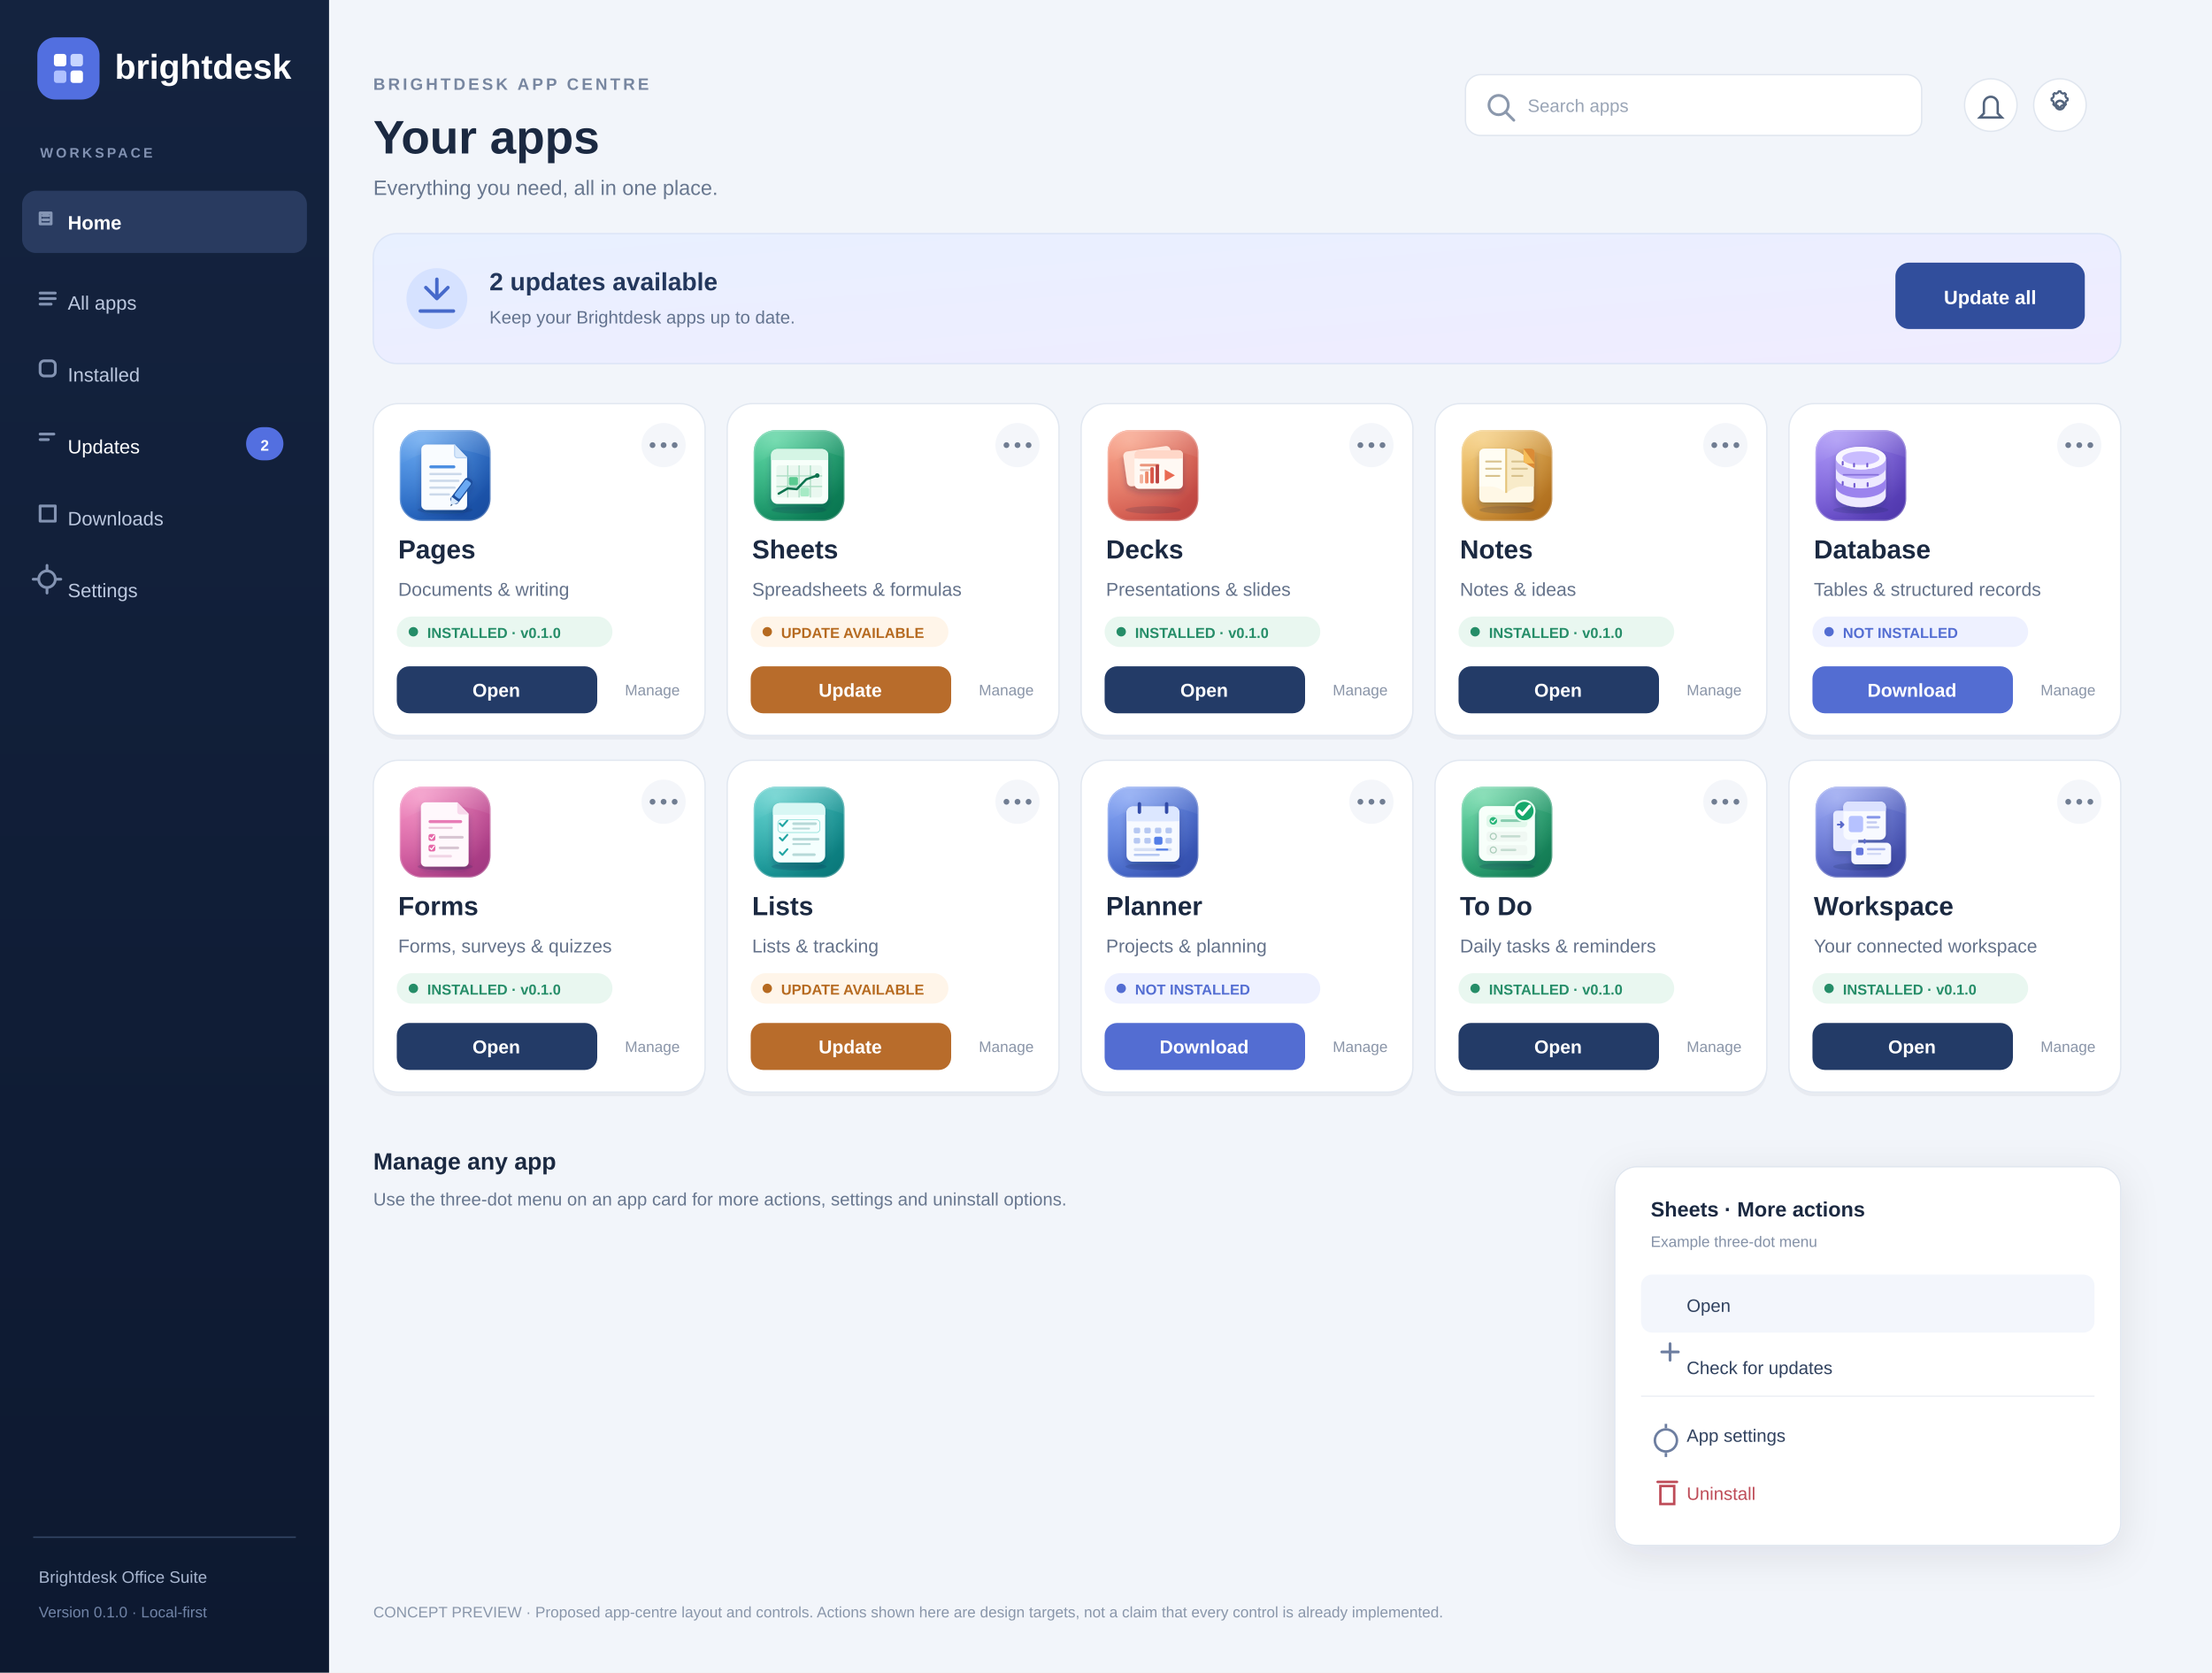
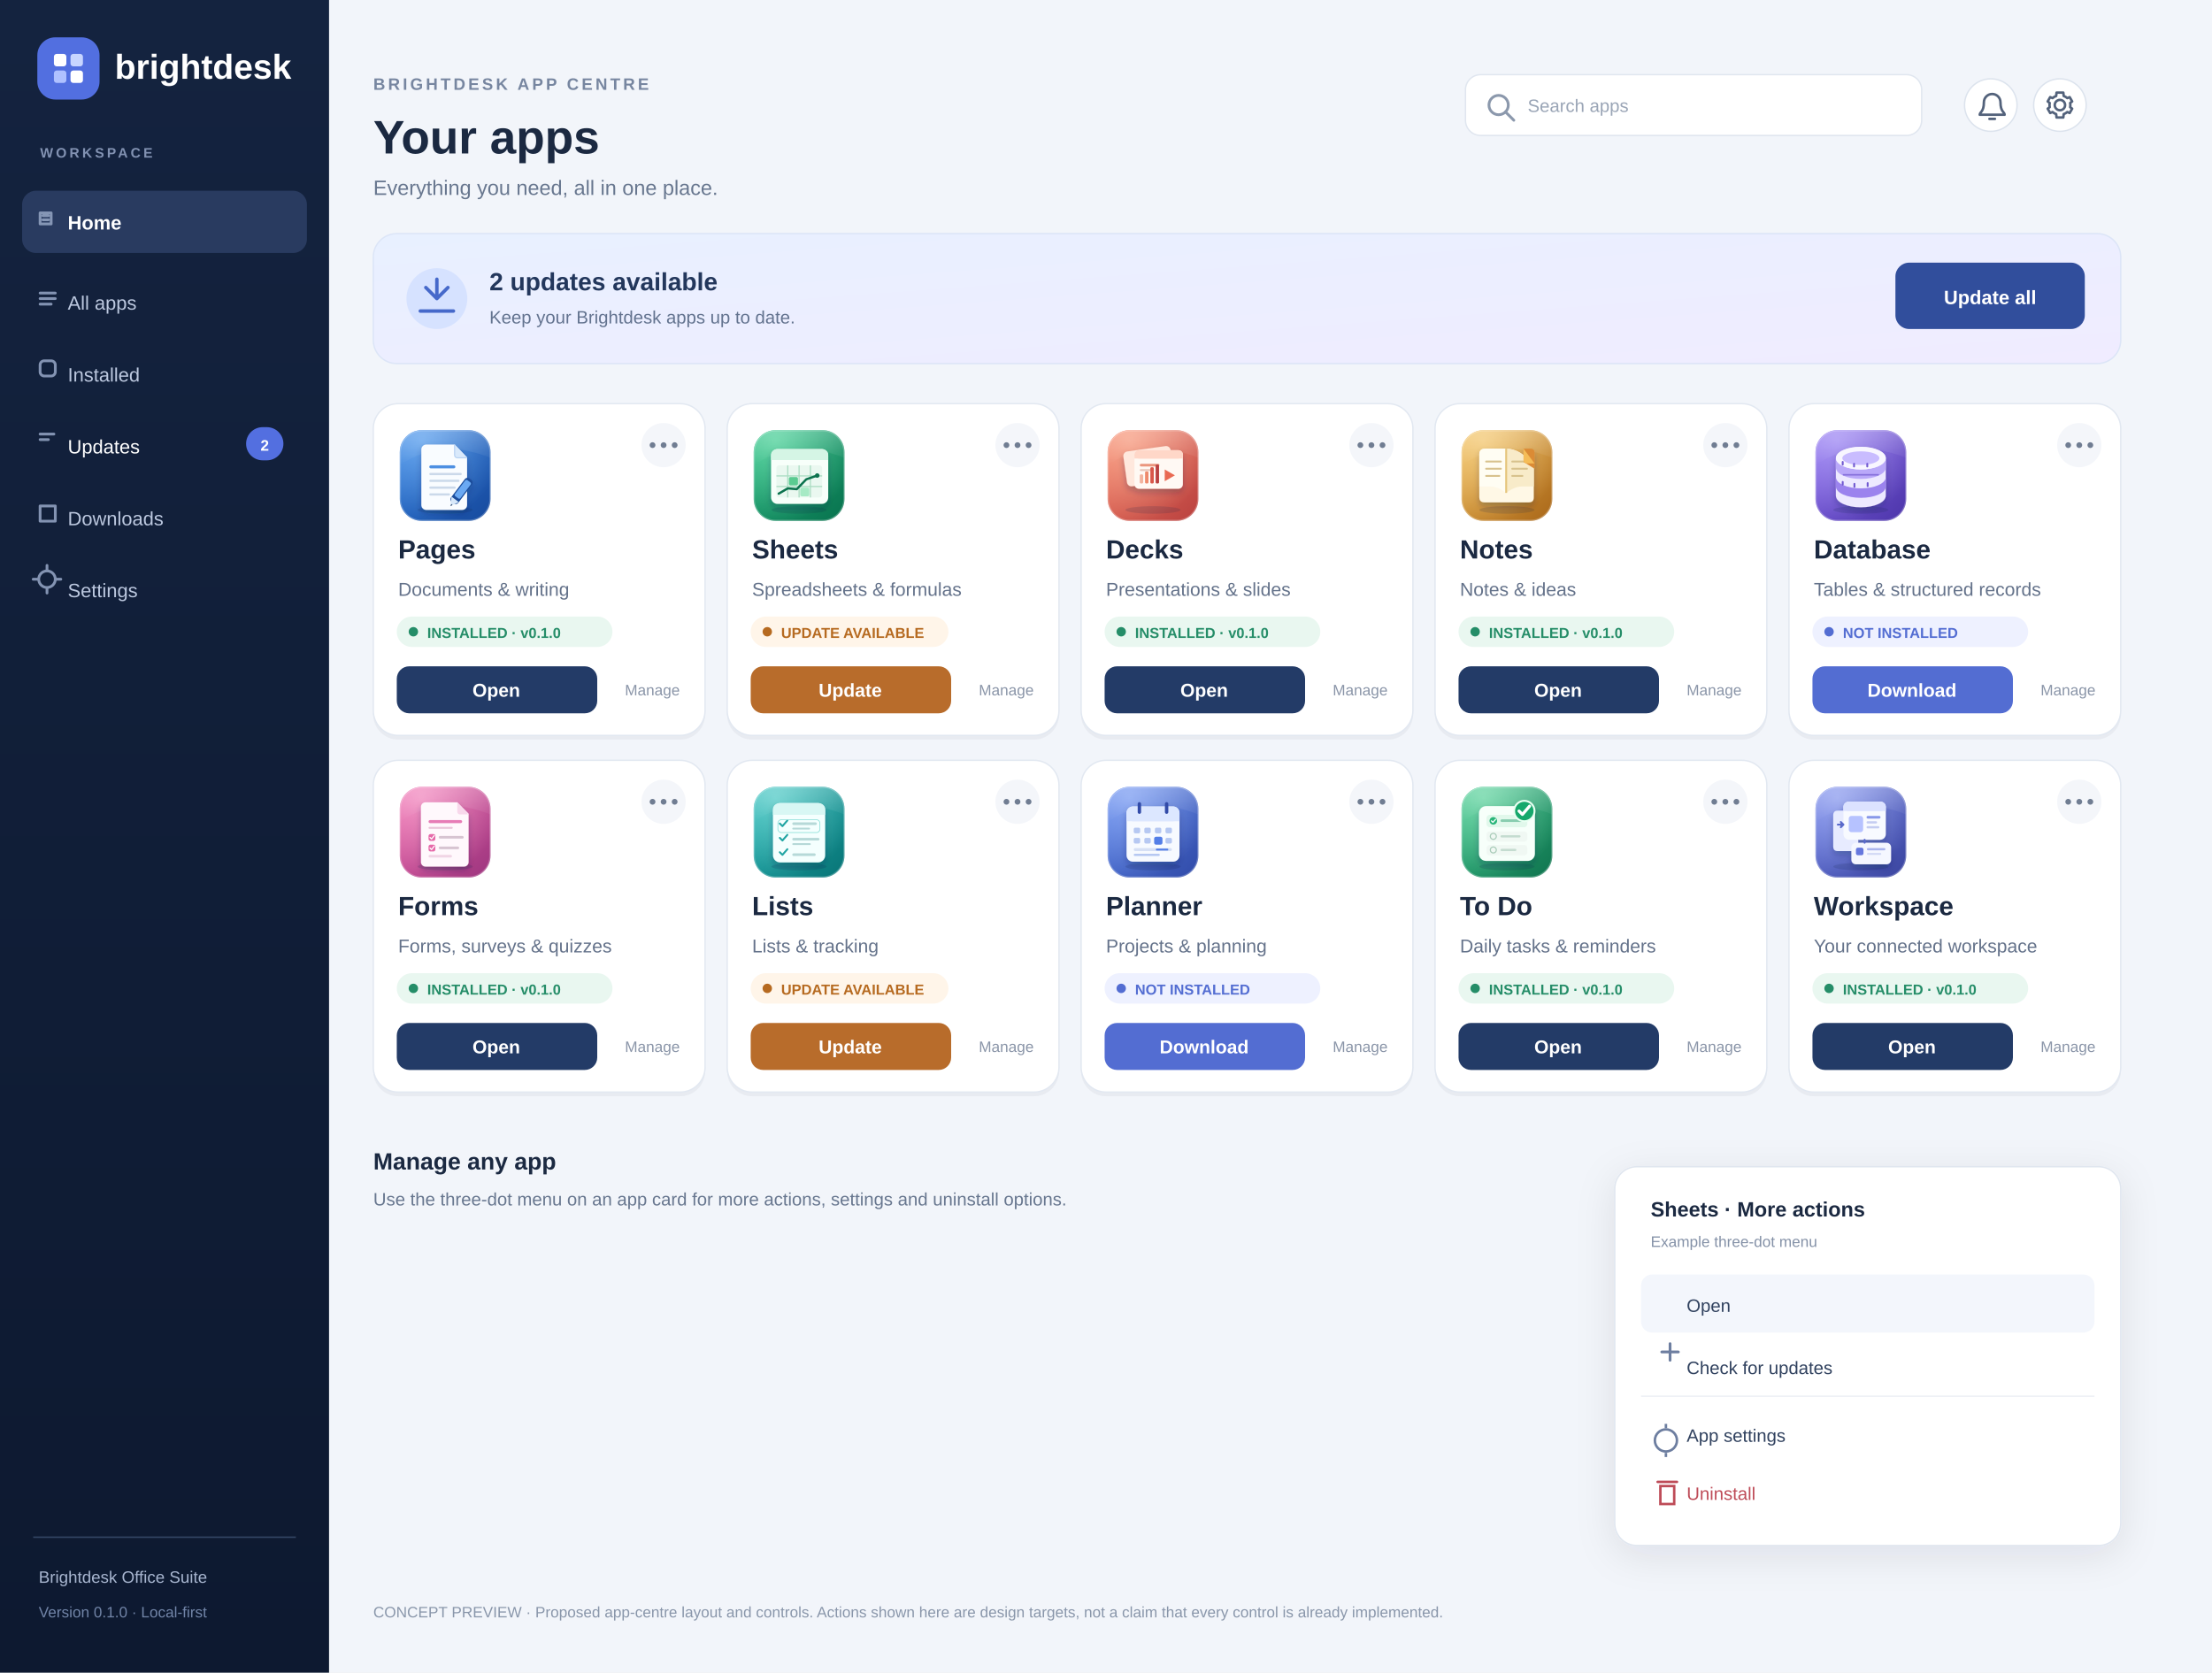
<svg xmlns="http://www.w3.org/2000/svg" width="1600" height="1210" viewBox="0 0 1600 1210" role="img" aria-labelledby="title desc">
  <defs>
    <linearGradient id="side" x1="0" y1="0" x2="0" y2="1">
      <stop stop-color="#14233F" />
      <stop offset="1" stop-color="#0D1930" />
    </linearGradient>
    <linearGradient id="banner" x1="0" y1="0" x2="1" y2="1">
      <stop stop-color="#E8F0FF" />
      <stop offset="1" stop-color="#F0ECFF" />
    </linearGradient>
    <filter id="shadow" x="-20%" y="-20%" width="140%" height="140%">
      <feDropShadow dx="0" dy="7" stdDeviation="14" flood-color="#1A2B4B" flood-opacity=".09" />
    </filter>
  </defs>
  <rect width="1600" height="1210" fill="#F2F5FA" />
  <rect width="238" height="1210" fill="url(#side)" />
  <rect x="27" y="27" width="45" height="45" rx="13" fill="#526FE0" />
  <rect x="39" y="39" width="9" height="9" rx="2" fill="#fff" />
  <rect x="51" y="39" width="9" height="9" rx="2" fill="#C7D5FF" />
  <rect x="39" y="51" width="9" height="9" rx="2" fill="#AFC1FF" />
  <rect x="51" y="51" width="9" height="9" rx="2" fill="#fff" />
  <text x="83" y="57" font-family="Arial, sans-serif" font-size="25" font-weight="700" fill="#FFFFFF">brightdesk</text>
  <text x="29" y="114" font-family="Arial, sans-serif" font-size="10" letter-spacing="2" font-weight="700" fill="#8292B2">WORKSPACE</text>
  <rect x="16" y="138" width="206" height="45" rx="10" fill="#293B60" />
  <text x="49" y="166" font-family="Arial, sans-serif" font-size="14" font-weight="700" fill="#FFFFFF">Home</text>
  <text x="49" y="224" font-family="Arial, sans-serif" font-size="14" fill="#BCC8DF">All apps</text>
  <text x="49" y="276" font-family="Arial, sans-serif" font-size="14" fill="#BCC8DF">Installed</text>
  <text x="49" y="328" font-family="Arial, sans-serif" font-size="14" fill="#FFFFFF">Updates</text>
  <rect x="178" y="309" width="27" height="24" rx="12" fill="#536FE0" />
  <text x="191.5" y="326" text-anchor="middle" font-family="Arial, sans-serif" font-size="11" font-weight="700" fill="#fff">2</text>
  <text x="49" y="380" font-family="Arial, sans-serif" font-size="14" fill="#BCC8DF">Downloads</text>
  <text x="49" y="432" font-family="Arial, sans-serif" font-size="14" fill="#BCC8DF">Settings</text>
  <g fill="none" stroke="#8FA0BF" stroke-width="2" stroke-linecap="round" stroke-linejoin="round" opacity=".9">
    <path d="M29 154h8v8h-8zM31 156h4m-4 3h4" />
    <path d="M29 212h11m-11 4h11m-11 4h8" />
    <rect x="29" y="261" width="11" height="11" rx="3" />
    <path d="M29 314h10m-10 4h6" />
    <path d="M29 366h11v11H29z" />
    <circle cx="34" cy="419" r="6" />
    <path d="M34 409v3m0 14v3m-10-10h3m14 0h3" />
  </g>
  <path d="M24 1112h190" stroke="#344766" />
  <text x="28" y="1145" font-family="Arial, sans-serif" font-size="12" fill="#A8B6D0">Brightdesk Office Suite</text>
  <text x="28" y="1170" font-family="Arial, sans-serif" font-size="11" fill="#7184A7">Version 0.1.0 · Local-first</text>
  <text x="270" y="65" font-family="Arial, sans-serif" font-size="12" font-weight="700" letter-spacing="2" fill="#7786A0">BRIGHTDESK APP CENTRE</text>
  <text x="270" y="111" font-family="Arial, sans-serif" font-size="34" font-weight="700" fill="#1B2941">Your apps</text>
  <text x="270" y="141" font-family="Arial, sans-serif" font-size="15" fill="#68778F">Everything you need, all in one place.</text>
  <rect x="1060" y="54" width="330" height="44" rx="11" fill="#FFFFFF" stroke="#E0E6EF" />
  <circle cx="1084" cy="76" r="7" fill="none" stroke="#8B98AC" stroke-width="2" />
  <path d="m1089 81 6 6" stroke="#8B98AC" stroke-width="2" stroke-linecap="round" />
  <text x="1105" y="81" font-family="Arial, sans-serif" font-size="13" fill="#9AA5B6">Search apps</text>
-   <circle cx="1440" cy="76" r="19" fill="#FFFFFF" stroke="#E0E6EF" />
-   <path d="M1435 82v-7a5 5 0 0 1 10 0v7l3 3h-16z" fill="none" stroke="#53647D" stroke-width="1.7" />
-   <circle cx="1490" cy="76" r="19" fill="#FFFFFF" stroke="#E0E6EF" />
-   <g id="settings-cogwheel" transform="translate(1478 64)" fill="none" stroke="#53647D" stroke-width="1.7" stroke-linecap="round" stroke-linejoin="round">
-     <path d="M10.7 2.2 11.2 1h1.6l.5 1.2 1.6.7 1.2-.5 1.1 1.1-.5 1.2.7 1.6 1.2.5v1.6l-1.2.5-.7 1.6.5 1.2-1.1 1.1-1.2-.5-1.6.7-.5 1.2h-1.6l-.5-1.2-1.6-.7-1.2.5-1.1-1.1.5-1.2-.7-1.6-1.2-.5V6.8l1.2-.5.7-1.6-.5-1.2 1.1-1.1 1.2.5z" transform="translate(1.2 1.2) scale(.88)" />
-     <circle cx="12" cy="12" r="3.1" />
+   <circle cx="1440" cy="76" r="19" fill="#FFFFFF" stroke="#DCE3ED" />
+   <g id="notifications-bell" transform="translate(1429 65)" fill="none" stroke="#53627B" stroke-width="1.8" stroke-linecap="round" stroke-linejoin="round">
+     <path d="M18 9a6 6 0 0 0-12 0c0 7-3 7-3 9h18c0-2-3-2-3-9Z" />
+     <path d="M10 21h4" />
+   </g>
+   <circle cx="1490" cy="76" r="19" fill="#FFFFFF" stroke="#DCE3ED" />
+   <g id="settings-cogwheel" transform="translate(1478 64)" fill="none" stroke="#53627B" stroke-width="1.8" stroke-linecap="round" stroke-linejoin="round">
+     <path d="M12 8.25a3.75 3.75 0 1 0 0 7.5 3.75 3.75 0 0 0 0-7.5Z" />
+     <path d="M19.4 13.5a7.7 7.7 0 0 0 0-3l1.45-1.12-1.8-3.12-1.72.7a7.7 7.7 0 0 0-2.6-1.5L14.45 3h-4.9l-.28 2.46a7.7 7.7 0 0 0-2.6 1.5l-1.72-.7-1.8 3.12L4.6 10.5a7.7 7.7 0 0 0 0 3l-1.45 1.12 1.8 3.12 1.72-.7a7.7 7.7 0 0 0 2.6 1.5L9.55 21h4.9l.28-2.46a7.7 7.7 0 0 0 2.6-1.5l1.72.7 1.8-3.12L19.4 13.5Z" />
  </g>
  <rect x="270" y="169" width="1264" height="94" rx="17" fill="url(#banner)" stroke="#DCE5F7" />
  <circle cx="316" cy="216" r="22" fill="#D6E2FF" />
  <path d="M316 202v14m0 0 8-8m-8 8-8-8m-4 17h24" fill="none" stroke="#4669CA" stroke-width="2.5" stroke-linecap="round" stroke-linejoin="round" />
  <text x="354" y="210" font-family="Arial, sans-serif" font-size="18" font-weight="700" fill="#23375C">2 updates available</text>
  <text x="354" y="234" font-family="Arial, sans-serif" font-size="13" fill="#63738F">Keep your Brightdesk apps up to date.</text>
  <rect x="1371" y="190" width="137" height="48" rx="10" fill="#314E9C" />
  <text x="1439.5" y="220" text-anchor="middle" font-family="Arial, sans-serif" font-size="14" font-weight="700" fill="#FFFFFF">Update all</text>
  <g>
    <rect x="270" y="295" width="240" height="240" rx="18" fill="#14233F" opacity=".05" />
    <rect x="270" y="292" width="240" height="240" rx="18" fill="#FFFFFF" stroke="#E2E8F1" />
    <svg x="287" y="309" width="70" height="70" viewBox="0 0 256 256">
      <defs>
        <linearGradient id="pages-bg" x1="0" y1="0" x2="1" y2="1">
          <stop offset="0" stop-color="#2B76D8" />
          <stop offset="1" stop-color="#174A9D" />
        </linearGradient>
        <radialGradient id="pages-light" cx="24%" cy="12%" r="90%">
          <stop offset="0" stop-color="#8BC5FF" stop-opacity=".65" />
          <stop offset="1" stop-color="#8BC5FF" stop-opacity="0" />
        </radialGradient>
        <linearGradient id="pages-glass" x1="0" y1="0" x2="0" y2="1">
          <stop offset="0" stop-color="#fff" stop-opacity=".21" />
          <stop offset="1" stop-color="#fff" stop-opacity="0" />
        </linearGradient>
        <filter id="pages-shadow" x="-30%" y="-30%" width="160%" height="180%">
          <feDropShadow dx="0" dy="10" stdDeviation="9" flood-color="#10234A" flood-opacity=".24" />
        </filter>
      </defs>
      <rect x="8" y="8" width="240" height="240" rx="58" fill="url(#pages-bg)" />
      <rect x="8" y="8" width="240" height="240" rx="58" fill="url(#pages-light)" />
      <path d="M66 9h124a58 58 0 0 1 58 58v14C173 52 93 43 9 100V67A58 58 0 0 1 66 9z" fill="url(#pages-glass)" />
      <rect x="9.5" y="9.5" width="237" height="237" rx="56.5" fill="none" stroke="#fff" stroke-opacity=".26" stroke-width="3" />
      <ellipse cx="128" cy="219" rx="73" ry="10" fill="#10234A" opacity=".15" />
      <g filter="url(#pages-shadow)">
        <path d="M78 46h75l33 34v126a13 13 0 0 1-13 13H78a13 13 0 0 1-13-13V59a13 13 0 0 1 13-13z" fill="#F9FCFF" />
        <path d="M153 46v28a7 7 0 0 0 7 7h26z" fill="#D9E9FB" />
        <path d="M153 46v28a7 7 0 0 0 7 7h26" fill="none" stroke="#B7D2F2" stroke-width="3" />
        <rect x="86" y="101" width="69" height="8" rx="4" fill="#4D8FE2" />
        <rect x="86" y="121" width="86" height="6" rx="3" fill="#CBD9EA" />
        <rect x="86" y="139" width="80" height="6" rx="3" fill="#CBD9EA" />
        <rect x="86" y="157" width="70" height="6" rx="3" fill="#CBD9EA" />
        <rect x="86" y="175" width="55" height="6" rx="3" fill="#CBD9EA" />
        <g transform="rotate(37 171 171)">
          <rect x="158" y="130" width="24" height="78" rx="9" fill="#1C4E9C" />
          <rect x="161" y="137" width="18" height="53" rx="4" fill="#6BA9F3" />
          <path d="M158 197h24l-12 22z" fill="#D7E8FA" />
          <path d="M169 213h4l-2 6z" fill="#243D65" />
        </g>
      </g>
    </svg>
    <circle cx="480" cy="322" r="16" fill="#F4F6FA" />
    <circle cx="472" cy="322" r="2.1" fill="#707D92" />
    <circle cx="480" cy="322" r="2.1" fill="#707D92" />
    <circle cx="488" cy="322" r="2.1" fill="#707D92" />
    <text x="288" y="404" font-family="Arial, sans-serif" font-size="19" font-weight="700" fill="#1B2941">Pages</text>
    <text x="288" y="431" font-family="Arial, sans-serif" font-size="13.5" fill="#64728A">Documents &amp; writing</text>
    <rect x="287" y="446" width="156" height="22" rx="11" fill="#E9F7F0" />
    <circle cx="299" cy="457" r="3.4" fill="#258D68" />
    <text x="309" y="461.5" font-family="Arial, sans-serif" font-size="10.5" font-weight="700" fill="#258D68">INSTALLED · v0.1.0</text>
    <rect x="287" y="482" width="145" height="34" rx="9" fill="#233B67" />
    <text x="359" y="504" text-anchor="middle" font-family="Arial, sans-serif" font-size="13.5" font-weight="700" fill="#FFFFFF">Open</text>
    <text x="452" y="503" font-family="Arial, sans-serif" font-size="11" fill="#8A95A8">Manage</text>
  </g>
  <g>
    <rect x="526" y="295" width="240" height="240" rx="18" fill="#14233F" opacity=".05" />
    <rect x="526" y="292" width="240" height="240" rx="18" fill="#FFFFFF" stroke="#E2E8F1" />
    <svg x="543" y="309" width="70" height="70" viewBox="0 0 256 256">
      <defs>
        <linearGradient id="sheets-bg" x1="0" y1="0" x2="1" y2="1">
          <stop offset="0" stop-color="#21AD78" />
          <stop offset="1" stop-color="#08724E" />
        </linearGradient>
        <radialGradient id="sheets-light" cx="24%" cy="12%" r="90%">
          <stop offset="0" stop-color="#83F0BF" stop-opacity=".65" />
          <stop offset="1" stop-color="#83F0BF" stop-opacity="0" />
        </radialGradient>
        <linearGradient id="sheets-glass" x1="0" y1="0" x2="0" y2="1">
          <stop offset="0" stop-color="#fff" stop-opacity=".21" />
          <stop offset="1" stop-color="#fff" stop-opacity="0" />
        </linearGradient>
        <filter id="sheets-shadow" x="-30%" y="-30%" width="160%" height="180%">
          <feDropShadow dx="0" dy="10" stdDeviation="9" flood-color="#10234A" flood-opacity=".24" />
        </filter>
      </defs>
      <rect x="8" y="8" width="240" height="240" rx="58" fill="url(#sheets-bg)" />
      <rect x="8" y="8" width="240" height="240" rx="58" fill="url(#sheets-light)" />
      <path d="M66 9h124a58 58 0 0 1 58 58v14C173 52 93 43 9 100V67A58 58 0 0 1 66 9z" fill="url(#sheets-glass)" />
      <rect x="9.5" y="9.5" width="237" height="237" rx="56.5" fill="none" stroke="#fff" stroke-opacity=".26" stroke-width="3" />
      <ellipse cx="128" cy="219" rx="73" ry="10" fill="#10234A" opacity=".15" />
      <g filter="url(#sheets-shadow)">
        <rect x="54" y="58" width="151" height="145" rx="17" fill="#F7FFFA" />
        <rect x="54" y="58" width="151" height="29" rx="17" fill="#D5F5E5" />
        <path d="M54 75v12h151V75" fill="#D5F5E5" />
        <rect x="68" y="101" width="121" height="85" rx="7" fill="#EAF8F0" />
        <path d="M98 101v85M128 101v85M158 101v85M68 129h121M68 157h121" stroke="#A9DCC1" stroke-width="3" />
        <rect x="101" y="132" width="24" height="22" rx="4" fill="#5ACB91" />
        <rect x="131" y="160" width="24" height="23" rx="4" fill="#A6EAC5" />
        <path d="M74 176l24-14 24 2 25-26 29-10" fill="none" stroke="#08724E" stroke-width="6" stroke-linecap="round" stroke-linejoin="round" />
        <circle cx="176" cy="128" r="6" fill="#08724E" />
      </g>
    </svg>
    <circle cx="736" cy="322" r="16" fill="#F4F6FA" />
    <circle cx="728" cy="322" r="2.1" fill="#707D92" />
    <circle cx="736" cy="322" r="2.1" fill="#707D92" />
    <circle cx="744" cy="322" r="2.1" fill="#707D92" />
    <text x="544" y="404" font-family="Arial, sans-serif" font-size="19" font-weight="700" fill="#1B2941">Sheets</text>
    <text x="544" y="431" font-family="Arial, sans-serif" font-size="13.5" fill="#64728A">Spreadsheets &amp; formulas</text>
    <rect x="543" y="446" width="143" height="22" rx="11" fill="#FFF5E9" />
    <circle cx="555" cy="457" r="3.4" fill="#B66A20" />
    <text x="565" y="461.5" font-family="Arial, sans-serif" font-size="10.5" font-weight="700" fill="#B66A20">UPDATE AVAILABLE</text>
    <rect x="543" y="482" width="145" height="34" rx="9" fill="#B86C2B" />
    <text x="615" y="504" text-anchor="middle" font-family="Arial, sans-serif" font-size="13.5" font-weight="700" fill="#FFFFFF">Update</text>
    <text x="708" y="503" font-family="Arial, sans-serif" font-size="11" fill="#8A95A8">Manage</text>
  </g>
  <g>
    <rect x="782" y="295" width="240" height="240" rx="18" fill="#14233F" opacity=".05" />
    <rect x="782" y="292" width="240" height="240" rx="18" fill="#FFFFFF" stroke="#E2E8F1" />
    <svg x="799" y="309" width="70" height="70" viewBox="0 0 256 256">
      <defs>
        <linearGradient id="decks-bg" x1="0" y1="0" x2="1" y2="1">
          <stop offset="0" stop-color="#F17A62" />
          <stop offset="1" stop-color="#B9413F" />
        </linearGradient>
        <radialGradient id="decks-light" cx="24%" cy="12%" r="90%">
          <stop offset="0" stop-color="#FFC1A6" stop-opacity=".65" />
          <stop offset="1" stop-color="#FFC1A6" stop-opacity="0" />
        </radialGradient>
        <linearGradient id="decks-glass" x1="0" y1="0" x2="0" y2="1">
          <stop offset="0" stop-color="#fff" stop-opacity=".21" />
          <stop offset="1" stop-color="#fff" stop-opacity="0" />
        </linearGradient>
        <filter id="decks-shadow" x="-30%" y="-30%" width="160%" height="180%">
          <feDropShadow dx="0" dy="10" stdDeviation="9" flood-color="#10234A" flood-opacity=".24" />
        </filter>
      </defs>
      <rect x="8" y="8" width="240" height="240" rx="58" fill="url(#decks-bg)" />
      <rect x="8" y="8" width="240" height="240" rx="58" fill="url(#decks-light)" />
      <path d="M66 9h124a58 58 0 0 1 58 58v14C173 52 93 43 9 100V67A58 58 0 0 1 66 9z" fill="url(#decks-glass)" />
      <rect x="9.5" y="9.5" width="237" height="237" rx="56.5" fill="none" stroke="#fff" stroke-opacity=".26" stroke-width="3" />
      <ellipse cx="128" cy="219" rx="73" ry="10" fill="#10234A" opacity=".15" />
      <g filter="url(#decks-shadow)">
        <rect x="48" y="66" width="126" height="93" rx="12" fill="#FFE8DD" transform="rotate(-8 48 66)" />
        <rect x="79" y="61" width="128" height="102" rx="12" fill="#FFF9F4" />
        <rect x="79" y="61" width="128" height="22" rx="12" fill="#FFD7C8" />
        <path d="M79 72h128v11H79z" fill="#FFD7C8" />
        <rect x="93" y="97" width="52" height="7" rx="3.5" fill="#EB967D" />
        <rect x="93" y="111" width="38" height="5" rx="2.5" fill="#E8C6BA" />
        <path d="M159 143v-31l27 15.5z" fill="#E96B52" />
        <rect x="93" y="125" width="9" height="24" rx="3" fill="#F3B49F" />
        <rect x="107" y="117" width="9" height="32" rx="3" fill="#EE8A6C" />
        <rect x="121" y="106" width="9" height="43" rx="3" fill="#D95748" />
        <rect x="135" y="99" width="9" height="50" rx="3" fill="#B9413F" />
      </g>
    </svg>
    <circle cx="992" cy="322" r="16" fill="#F4F6FA" />
    <circle cx="984" cy="322" r="2.1" fill="#707D92" />
    <circle cx="992" cy="322" r="2.1" fill="#707D92" />
    <circle cx="1000" cy="322" r="2.1" fill="#707D92" />
    <text x="800" y="404" font-family="Arial, sans-serif" font-size="19" font-weight="700" fill="#1B2941">Decks</text>
    <text x="800" y="431" font-family="Arial, sans-serif" font-size="13.5" fill="#64728A">Presentations &amp; slides</text>
    <rect x="799" y="446" width="156" height="22" rx="11" fill="#E9F7F0" />
    <circle cx="811" cy="457" r="3.4" fill="#258D68" />
    <text x="821" y="461.5" font-family="Arial, sans-serif" font-size="10.5" font-weight="700" fill="#258D68">INSTALLED · v0.1.0</text>
    <rect x="799" y="482" width="145" height="34" rx="9" fill="#233B67" />
    <text x="871" y="504" text-anchor="middle" font-family="Arial, sans-serif" font-size="13.5" font-weight="700" fill="#FFFFFF">Open</text>
    <text x="964" y="503" font-family="Arial, sans-serif" font-size="11" fill="#8A95A8">Manage</text>
  </g>
  <g>
    <rect x="1038" y="295" width="240" height="240" rx="18" fill="#14233F" opacity=".05" />
    <rect x="1038" y="292" width="240" height="240" rx="18" fill="#FFFFFF" stroke="#E2E8F1" />
    <svg x="1055" y="309" width="70" height="70" viewBox="0 0 256 256">
      <defs>
        <linearGradient id="notes-bg" x1="0" y1="0" x2="1" y2="1">
          <stop offset="0" stop-color="#EAB34F" />
          <stop offset="1" stop-color="#A96719" />
        </linearGradient>
        <radialGradient id="notes-light" cx="24%" cy="12%" r="90%">
          <stop offset="0" stop-color="#FFE2A0" stop-opacity=".65" />
          <stop offset="1" stop-color="#FFE2A0" stop-opacity="0" />
        </radialGradient>
        <linearGradient id="notes-glass" x1="0" y1="0" x2="0" y2="1">
          <stop offset="0" stop-color="#fff" stop-opacity=".21" />
          <stop offset="1" stop-color="#fff" stop-opacity="0" />
        </linearGradient>
        <filter id="notes-shadow" x="-30%" y="-30%" width="160%" height="180%">
          <feDropShadow dx="0" dy="10" stdDeviation="9" flood-color="#10234A" flood-opacity=".24" />
        </filter>
      </defs>
      <rect x="8" y="8" width="240" height="240" rx="58" fill="url(#notes-bg)" />
      <rect x="8" y="8" width="240" height="240" rx="58" fill="url(#notes-light)" />
      <path d="M66 9h124a58 58 0 0 1 58 58v14C173 52 93 43 9 100V67A58 58 0 0 1 66 9z" fill="url(#notes-glass)" />
      <rect x="9.5" y="9.5" width="237" height="237" rx="56.5" fill="none" stroke="#fff" stroke-opacity=".26" stroke-width="3" />
      <ellipse cx="128" cy="219" rx="73" ry="10" fill="#10234A" opacity=".15" />
      <g filter="url(#notes-shadow)">
        <path d="M55 72q0-15 15-15h55q26 0 48 18l26 20v91q0 13-13 13H69q-14 0-14-14z" fill="#FFF8E6" />
        <path d="M126 57v117q-22-17-42-17H55V72q0-15 15-15z" fill="#FFFDF3" />
        <path d="M126 57v117q22-17 42-17h31V95l-26-20q-22-18-47-18z" fill="#F8EBC9" />
        <path d="M126 57v117" stroke="#E5C47A" stroke-width="5" />
        <path d="M73 91h39M73 110h39M73 129h35M142 91h39M142 110h39M142 129h27" stroke="#D8C28D" stroke-width="5" stroke-linecap="round" />
        <path d="M172 57h20a9 9 0 0 1 9 9v44l-29-18z" fill="#DB8B36" />
        <path d="M172 57v31a8 8 0 0 0 8 8h21" fill="#F5BD58" />
      </g>
    </svg>
    <circle cx="1248" cy="322" r="16" fill="#F4F6FA" />
    <circle cx="1240" cy="322" r="2.1" fill="#707D92" />
    <circle cx="1248" cy="322" r="2.1" fill="#707D92" />
    <circle cx="1256" cy="322" r="2.1" fill="#707D92" />
    <text x="1056" y="404" font-family="Arial, sans-serif" font-size="19" font-weight="700" fill="#1B2941">Notes</text>
    <text x="1056" y="431" font-family="Arial, sans-serif" font-size="13.5" fill="#64728A">Notes &amp; ideas</text>
    <rect x="1055" y="446" width="156" height="22" rx="11" fill="#E9F7F0" />
    <circle cx="1067" cy="457" r="3.4" fill="#258D68" />
    <text x="1077" y="461.5" font-family="Arial, sans-serif" font-size="10.5" font-weight="700" fill="#258D68">INSTALLED · v0.1.0</text>
    <rect x="1055" y="482" width="145" height="34" rx="9" fill="#233B67" />
    <text x="1127" y="504" text-anchor="middle" font-family="Arial, sans-serif" font-size="13.5" font-weight="700" fill="#FFFFFF">Open</text>
    <text x="1220" y="503" font-family="Arial, sans-serif" font-size="11" fill="#8A95A8">Manage</text>
  </g>
  <g>
    <rect x="1294" y="295" width="240" height="240" rx="18" fill="#14233F" opacity=".05" />
    <rect x="1294" y="292" width="240" height="240" rx="18" fill="#FFFFFF" stroke="#E2E8F1" />
    <svg x="1311" y="309" width="70" height="70" viewBox="0 0 256 256">
      <defs>
        <linearGradient id="database-bg" x1="0" y1="0" x2="1" y2="1">
          <stop offset="0" stop-color="#8666E9" />
          <stop offset="1" stop-color="#4C35A9" />
        </linearGradient>
        <radialGradient id="database-light" cx="24%" cy="12%" r="90%">
          <stop offset="0" stop-color="#C0B2FF" stop-opacity=".65" />
          <stop offset="1" stop-color="#C0B2FF" stop-opacity="0" />
        </radialGradient>
        <linearGradient id="database-glass" x1="0" y1="0" x2="0" y2="1">
          <stop offset="0" stop-color="#fff" stop-opacity=".21" />
          <stop offset="1" stop-color="#fff" stop-opacity="0" />
        </linearGradient>
        <filter id="database-shadow" x="-30%" y="-30%" width="160%" height="180%">
          <feDropShadow dx="0" dy="10" stdDeviation="9" flood-color="#10234A" flood-opacity=".24" />
        </filter>
      </defs>
      <rect x="8" y="8" width="240" height="240" rx="58" fill="url(#database-bg)" />
      <rect x="8" y="8" width="240" height="240" rx="58" fill="url(#database-light)" />
      <path d="M66 9h124a58 58 0 0 1 58 58v14C173 52 93 43 9 100V67A58 58 0 0 1 66 9z" fill="url(#database-glass)" />
      <rect x="9.5" y="9.5" width="237" height="237" rx="56.5" fill="none" stroke="#fff" stroke-opacity=".26" stroke-width="3" />
      <ellipse cx="128" cy="219" rx="73" ry="10" fill="#10234A" opacity=".15" />
      <g filter="url(#database-shadow)">
        <path d="M62 82c0-17 30-30 66-30s66 13 66 30v99c0 18-30 31-66 31s-66-13-66-31z" fill="#EDE9FF" />
        <path d="M62 82c0 17 30 30 66 30s66-13 66-30v25c0 17-30 30-66 30s-66-13-66-30z" fill="#B9A8F9" />
        <path d="M62 132c0 17 30 30 66 30s66-13 66-30v25c0 17-30 30-66 30s-66-13-66-30z" fill="#9B83EE" />
        <ellipse cx="128" cy="82" rx="66" ry="30" fill="#F8F6FF" />
        <ellipse cx="128" cy="82" rx="49" ry="18" fill="#C9BCFF" />
        <path d="M80 92v7m30-2v7m35-7v7m-65 41v7m31-2v8m35-10v8" stroke="#7058D0" stroke-width="5" stroke-linecap="round" />
        <path d="M82 126h92" stroke="#7158CF" stroke-width="4" stroke-linecap="round" opacity=".7" />
      </g>
    </svg>
    <circle cx="1504" cy="322" r="16" fill="#F4F6FA" />
    <circle cx="1496" cy="322" r="2.1" fill="#707D92" />
    <circle cx="1504" cy="322" r="2.1" fill="#707D92" />
    <circle cx="1512" cy="322" r="2.1" fill="#707D92" />
    <text x="1312" y="404" font-family="Arial, sans-serif" font-size="19" font-weight="700" fill="#1B2941">Database</text>
    <text x="1312" y="431" font-family="Arial, sans-serif" font-size="13.5" fill="#64728A">Tables &amp; structured records</text>
    <rect x="1311" y="446" width="156" height="22" rx="11" fill="#EEF1FF" />
    <circle cx="1323" cy="457" r="3.4" fill="#536DD2" />
    <text x="1333" y="461.5" font-family="Arial, sans-serif" font-size="10.5" font-weight="700" fill="#536DD2">NOT INSTALLED</text>
    <rect x="1311" y="482" width="145" height="34" rx="9" fill="#536DD2" />
    <text x="1383" y="504" text-anchor="middle" font-family="Arial, sans-serif" font-size="13.5" font-weight="700" fill="#FFFFFF">Download</text>
    <text x="1476" y="503" font-family="Arial, sans-serif" font-size="11" fill="#8A95A8">Manage</text>
  </g>
  <g>
    <rect x="270" y="553" width="240" height="240" rx="18" fill="#14233F" opacity=".05" />
    <rect x="270" y="550" width="240" height="240" rx="18" fill="#FFFFFF" stroke="#E2E8F1" />
    <svg x="287" y="567" width="70" height="70" viewBox="0 0 256 256">
      <defs>
        <linearGradient id="forms-bg" x1="0" y1="0" x2="1" y2="1">
          <stop offset="0" stop-color="#E65FA5" />
          <stop offset="1" stop-color="#9D367F" />
        </linearGradient>
        <radialGradient id="forms-light" cx="24%" cy="12%" r="90%">
          <stop offset="0" stop-color="#FFB6DA" stop-opacity=".65" />
          <stop offset="1" stop-color="#FFB6DA" stop-opacity="0" />
        </radialGradient>
        <linearGradient id="forms-glass" x1="0" y1="0" x2="0" y2="1">
          <stop offset="0" stop-color="#fff" stop-opacity=".21" />
          <stop offset="1" stop-color="#fff" stop-opacity="0" />
        </linearGradient>
        <filter id="forms-shadow" x="-30%" y="-30%" width="160%" height="180%">
          <feDropShadow dx="0" dy="10" stdDeviation="9" flood-color="#10234A" flood-opacity=".24" />
        </filter>
      </defs>
      <rect x="8" y="8" width="240" height="240" rx="58" fill="url(#forms-bg)" />
      <rect x="8" y="8" width="240" height="240" rx="58" fill="url(#forms-light)" />
      <path d="M66 9h124a58 58 0 0 1 58 58v14C173 52 93 43 9 100V67A58 58 0 0 1 66 9z" fill="url(#forms-glass)" />
      <rect x="9.5" y="9.5" width="237" height="237" rx="56.5" fill="none" stroke="#fff" stroke-opacity=".26" stroke-width="3" />
      <ellipse cx="128" cy="219" rx="73" ry="10" fill="#10234A" opacity=".15" />
      <g filter="url(#forms-shadow)">
        <path d="M76 49h84l30 30v128a12 12 0 0 1-12 12H76a12 12 0 0 1-12-12V61a12 12 0 0 1 12-12z" fill="#FFF8FC" />
        <path d="M160 49v25a7 7 0 0 0 7 7h23" fill="#F8D8EB" />
        <rect x="84" y="96" width="89" height="8" rx="4" fill="#E77CB6" />
        <rect x="84" y="114" width="64" height="5" rx="2.5" fill="#E9C3D8" />
        <g>
          <rect x="84" y="133" width="18" height="18" rx="5" fill="#E66AA9" />
          <path d="m88 142 4 4 7-9" fill="none" stroke="#fff" stroke-width="3" stroke-linecap="round" stroke-linejoin="round" />
          <rect x="111" y="138" width="66" height="7" rx="3.5" fill="#D7C4D1" />
          <rect x="84" y="161" width="18" height="18" rx="5" fill="#E66AA9" />
          <path d="m88 170 4 4 7-9" fill="none" stroke="#fff" stroke-width="3" stroke-linecap="round" stroke-linejoin="round" />
          <rect x="111" y="166" width="54" height="7" rx="3.5" fill="#D7C4D1" />
        </g>
        <rect x="84" y="188" width="62" height="7" rx="3.5" fill="#F1D5E5" />
      </g>
    </svg>
    <circle cx="480" cy="580" r="16" fill="#F4F6FA" />
    <circle cx="472" cy="580" r="2.1" fill="#707D92" />
    <circle cx="480" cy="580" r="2.1" fill="#707D92" />
    <circle cx="488" cy="580" r="2.1" fill="#707D92" />
    <text x="288" y="662" font-family="Arial, sans-serif" font-size="19" font-weight="700" fill="#1B2941">Forms</text>
    <text x="288" y="689" font-family="Arial, sans-serif" font-size="13.5" fill="#64728A">Forms, surveys &amp; quizzes</text>
    <rect x="287" y="704" width="156" height="22" rx="11" fill="#E9F7F0" />
    <circle cx="299" cy="715" r="3.4" fill="#258D68" />
    <text x="309" y="719.5" font-family="Arial, sans-serif" font-size="10.5" font-weight="700" fill="#258D68">INSTALLED · v0.1.0</text>
    <rect x="287" y="740" width="145" height="34" rx="9" fill="#233B67" />
    <text x="359" y="762" text-anchor="middle" font-family="Arial, sans-serif" font-size="13.5" font-weight="700" fill="#FFFFFF">Open</text>
    <text x="452" y="761" font-family="Arial, sans-serif" font-size="11" fill="#8A95A8">Manage</text>
  </g>
  <g>
    <rect x="526" y="553" width="240" height="240" rx="18" fill="#14233F" opacity=".05" />
    <rect x="526" y="550" width="240" height="240" rx="18" fill="#FFFFFF" stroke="#E2E8F1" />
    <svg x="543" y="567" width="70" height="70" viewBox="0 0 256 256">
      <defs>
        <linearGradient id="lists-bg" x1="0" y1="0" x2="1" y2="1">
          <stop offset="0" stop-color="#21AFAF" />
          <stop offset="1" stop-color="#087476" />
        </linearGradient>
        <radialGradient id="lists-light" cx="24%" cy="12%" r="90%">
          <stop offset="0" stop-color="#8CE7E2" stop-opacity=".65" />
          <stop offset="1" stop-color="#8CE7E2" stop-opacity="0" />
        </radialGradient>
        <linearGradient id="lists-glass" x1="0" y1="0" x2="0" y2="1">
          <stop offset="0" stop-color="#fff" stop-opacity=".21" />
          <stop offset="1" stop-color="#fff" stop-opacity="0" />
        </linearGradient>
        <filter id="lists-shadow" x="-30%" y="-30%" width="160%" height="180%">
          <feDropShadow dx="0" dy="10" stdDeviation="9" flood-color="#10234A" flood-opacity=".24" />
        </filter>
      </defs>
      <rect x="8" y="8" width="240" height="240" rx="58" fill="url(#lists-bg)" />
      <rect x="8" y="8" width="240" height="240" rx="58" fill="url(#lists-light)" />
      <path d="M66 9h124a58 58 0 0 1 58 58v14C173 52 93 43 9 100V67A58 58 0 0 1 66 9z" fill="url(#lists-glass)" />
      <rect x="9.5" y="9.5" width="237" height="237" rx="56.5" fill="none" stroke="#fff" stroke-opacity=".26" stroke-width="3" />
      <ellipse cx="128" cy="219" rx="73" ry="10" fill="#10234A" opacity=".15" />
      <g filter="url(#lists-shadow)">
        <rect x="59" y="51" width="138" height="157" rx="19" fill="#F4FFFE" />
        <rect x="59" y="51" width="138" height="31" rx="19" fill="#D8F7F4" />
        <path d="M59 70h138v12H59z" fill="#D8F7F4" />
        <g fill="none" stroke="#20A5A3" stroke-width="5" stroke-linecap="round" stroke-linejoin="round">
          <path d="m77 105 7 7 13-15m-20 46 7 7 13-15m-20 46 7 7 13-15" />
        </g>
        <g fill="#B6D9D8">
          <rect x="110" y="102" width="65" height="7" rx="3.5" />
          <rect x="110" y="116" width="47" height="5" rx="2.5" />
          <rect x="110" y="143" width="72" height="7" rx="3.5" />
          <rect x="110" y="157" width="49" height="5" rx="2.5" />
          <rect x="110" y="184" width="62" height="7" rx="3.5" />
        </g>
        <rect x="72" y="95" width="111" height="34" rx="9" fill="none" stroke="#8FE0DA" stroke-width="2" />
      </g>
    </svg>
    <circle cx="736" cy="580" r="16" fill="#F4F6FA" />
    <circle cx="728" cy="580" r="2.1" fill="#707D92" />
    <circle cx="736" cy="580" r="2.1" fill="#707D92" />
    <circle cx="744" cy="580" r="2.1" fill="#707D92" />
    <text x="544" y="662" font-family="Arial, sans-serif" font-size="19" font-weight="700" fill="#1B2941">Lists</text>
    <text x="544" y="689" font-family="Arial, sans-serif" font-size="13.5" fill="#64728A">Lists &amp; tracking</text>
    <rect x="543" y="704" width="143" height="22" rx="11" fill="#FFF5E9" />
    <circle cx="555" cy="715" r="3.4" fill="#B66A20" />
    <text x="565" y="719.5" font-family="Arial, sans-serif" font-size="10.5" font-weight="700" fill="#B66A20">UPDATE AVAILABLE</text>
    <rect x="543" y="740" width="145" height="34" rx="9" fill="#B86C2B" />
    <text x="615" y="762" text-anchor="middle" font-family="Arial, sans-serif" font-size="13.5" font-weight="700" fill="#FFFFFF">Update</text>
    <text x="708" y="761" font-family="Arial, sans-serif" font-size="11" fill="#8A95A8">Manage</text>
  </g>
  <g>
    <rect x="782" y="553" width="240" height="240" rx="18" fill="#14233F" opacity=".05" />
    <rect x="782" y="550" width="240" height="240" rx="18" fill="#FFFFFF" stroke="#E2E8F1" />
    <svg x="799" y="567" width="70" height="70" viewBox="0 0 256 256">
      <defs>
        <linearGradient id="planner-bg" x1="0" y1="0" x2="1" y2="1">
          <stop offset="0" stop-color="#567FE5" />
          <stop offset="1" stop-color="#314BA8" />
        </linearGradient>
        <radialGradient id="planner-light" cx="24%" cy="12%" r="90%">
          <stop offset="0" stop-color="#A7C0FF" stop-opacity=".65" />
          <stop offset="1" stop-color="#A7C0FF" stop-opacity="0" />
        </radialGradient>
        <linearGradient id="planner-glass" x1="0" y1="0" x2="0" y2="1">
          <stop offset="0" stop-color="#fff" stop-opacity=".21" />
          <stop offset="1" stop-color="#fff" stop-opacity="0" />
        </linearGradient>
        <filter id="planner-shadow" x="-30%" y="-30%" width="160%" height="180%">
          <feDropShadow dx="0" dy="10" stdDeviation="9" flood-color="#10234A" flood-opacity=".24" />
        </filter>
      </defs>
      <rect x="8" y="8" width="240" height="240" rx="58" fill="url(#planner-bg)" />
      <rect x="8" y="8" width="240" height="240" rx="58" fill="url(#planner-light)" />
      <path d="M66 9h124a58 58 0 0 1 58 58v14C173 52 93 43 9 100V67A58 58 0 0 1 66 9z" fill="url(#planner-glass)" />
      <rect x="9.5" y="9.5" width="237" height="237" rx="56.5" fill="none" stroke="#fff" stroke-opacity=".26" stroke-width="3" />
      <ellipse cx="128" cy="219" rx="73" ry="10" fill="#10234A" opacity=".15" />
      <g filter="url(#planner-shadow)">
        <rect x="58" y="60" width="140" height="146" rx="17" fill="#F7FAFF" />
        <rect x="58" y="60" width="140" height="39" rx="17" fill="#DCE7FF" />
        <path d="M58 82h140v17H58z" fill="#DCE7FF" />
        <path d="M92 53v22m72-22v22" stroke="#314BA8" stroke-width="9" stroke-linecap="round" />
        <g fill="#B6C8F2">
          <rect x="77" y="116" width="17" height="15" rx="4" />
          <rect x="105" y="116" width="17" height="15" rx="4" />
          <rect x="133" y="116" width="17" height="15" rx="4" />
          <rect x="161" y="116" width="17" height="15" rx="4" />
          <rect x="77" y="143" width="17" height="15" rx="4" />
          <rect x="105" y="143" width="17" height="15" rx="4" />
          <rect x="161" y="143" width="17" height="15" rx="4" />
        </g>
        <rect x="131" y="140" width="22" height="21" rx="5" fill="#537EE7" />
        <rect x="77" y="170" width="101" height="8" rx="4" fill="#D6E0F5" />
        <rect x="77" y="185" width="69" height="6" rx="3" fill="#B6C8F2" />
        <path d="M138 174h28" stroke="#537EE7" stroke-width="5" stroke-linecap="round" />
      </g>
    </svg>
    <circle cx="992" cy="580" r="16" fill="#F4F6FA" />
    <circle cx="984" cy="580" r="2.1" fill="#707D92" />
    <circle cx="992" cy="580" r="2.1" fill="#707D92" />
    <circle cx="1000" cy="580" r="2.1" fill="#707D92" />
    <text x="800" y="662" font-family="Arial, sans-serif" font-size="19" font-weight="700" fill="#1B2941">Planner</text>
    <text x="800" y="689" font-family="Arial, sans-serif" font-size="13.5" fill="#64728A">Projects &amp; planning</text>
    <rect x="799" y="704" width="156" height="22" rx="11" fill="#EEF1FF" />
    <circle cx="811" cy="715" r="3.4" fill="#536DD2" />
    <text x="821" y="719.5" font-family="Arial, sans-serif" font-size="10.5" font-weight="700" fill="#536DD2">NOT INSTALLED</text>
    <rect x="799" y="740" width="145" height="34" rx="9" fill="#536DD2" />
    <text x="871" y="762" text-anchor="middle" font-family="Arial, sans-serif" font-size="13.5" font-weight="700" fill="#FFFFFF">Download</text>
    <text x="964" y="761" font-family="Arial, sans-serif" font-size="11" fill="#8A95A8">Manage</text>
  </g>
  <g>
    <rect x="1038" y="553" width="240" height="240" rx="18" fill="#14233F" opacity=".05" />
    <rect x="1038" y="550" width="240" height="240" rx="18" fill="#FFFFFF" stroke="#E2E8F1" />
    <svg x="1055" y="567" width="70" height="70" viewBox="0 0 256 256">
      <defs>
        <linearGradient id="to-do-bg" x1="0" y1="0" x2="1" y2="1">
          <stop offset="0" stop-color="#32B981" />
          <stop offset="1" stop-color="#10744F" />
        </linearGradient>
        <radialGradient id="to-do-light" cx="24%" cy="12%" r="90%">
          <stop offset="0" stop-color="#9CF0C7" stop-opacity=".65" />
          <stop offset="1" stop-color="#9CF0C7" stop-opacity="0" />
        </radialGradient>
        <linearGradient id="to-do-glass" x1="0" y1="0" x2="0" y2="1">
          <stop offset="0" stop-color="#fff" stop-opacity=".21" />
          <stop offset="1" stop-color="#fff" stop-opacity="0" />
        </linearGradient>
        <filter id="to-do-shadow" x="-30%" y="-30%" width="160%" height="180%">
          <feDropShadow dx="0" dy="10" stdDeviation="9" flood-color="#10234A" flood-opacity=".24" />
        </filter>
      </defs>
      <rect x="8" y="8" width="240" height="240" rx="58" fill="url(#to-do-bg)" />
      <rect x="8" y="8" width="240" height="240" rx="58" fill="url(#to-do-light)" />
      <path d="M66 9h124a58 58 0 0 1 58 58v14C173 52 93 43 9 100V67A58 58 0 0 1 66 9z" fill="url(#to-do-glass)" />
      <rect x="9.5" y="9.5" width="237" height="237" rx="56.5" fill="none" stroke="#fff" stroke-opacity=".26" stroke-width="3" />
      <ellipse cx="128" cy="219" rx="73" ry="10" fill="#10234A" opacity=".15" />
      <g filter="url(#to-do-shadow)">
        <rect x="54" y="59" width="148" height="145" rx="19" fill="#F7FFFA" />
        <rect x="74" y="82" width="108" height="33" rx="9" fill="#E1F8EB" />
        <circle cx="92" cy="98" r="10" fill="#29B67A" />
        <path d="m87 98 4 4 7-8" fill="none" stroke="#fff" stroke-width="3" stroke-linecap="round" stroke-linejoin="round" />
        <rect x="111" y="94" width="57" height="7" rx="3.5" fill="#88CDB0" />
        <rect x="74" y="126" width="108" height="27" rx="8" fill="#F0F8F3" />
        <circle cx="92" cy="139" r="8" fill="none" stroke="#A9CCB9" stroke-width="3" />
        <rect x="111" y="136" width="53" height="6" rx="3" fill="#C4DCD0" />
        <rect x="74" y="162" width="108" height="27" rx="8" fill="#F0F8F3" />
        <circle cx="92" cy="175" r="8" fill="none" stroke="#A9CCB9" stroke-width="3" />
        <rect x="111" y="172" width="42" height="6" rx="3" fill="#C4DCD0" />
        <circle cx="174" cy="72" r="27" fill="#19A86C" stroke="#E9FFF2" stroke-width="5" />
        <path d="m160 72 9 9 19-22" fill="none" stroke="#fff" stroke-width="8" stroke-linecap="round" stroke-linejoin="round" />
      </g>
    </svg>
    <circle cx="1248" cy="580" r="16" fill="#F4F6FA" />
    <circle cx="1240" cy="580" r="2.1" fill="#707D92" />
    <circle cx="1248" cy="580" r="2.1" fill="#707D92" />
    <circle cx="1256" cy="580" r="2.1" fill="#707D92" />
    <text x="1056" y="662" font-family="Arial, sans-serif" font-size="19" font-weight="700" fill="#1B2941">To Do</text>
    <text x="1056" y="689" font-family="Arial, sans-serif" font-size="13.5" fill="#64728A">Daily tasks &amp; reminders</text>
    <rect x="1055" y="704" width="156" height="22" rx="11" fill="#E9F7F0" />
    <circle cx="1067" cy="715" r="3.4" fill="#258D68" />
    <text x="1077" y="719.5" font-family="Arial, sans-serif" font-size="10.5" font-weight="700" fill="#258D68">INSTALLED · v0.1.0</text>
    <rect x="1055" y="740" width="145" height="34" rx="9" fill="#233B67" />
    <text x="1127" y="762" text-anchor="middle" font-family="Arial, sans-serif" font-size="13.5" font-weight="700" fill="#FFFFFF">Open</text>
    <text x="1220" y="761" font-family="Arial, sans-serif" font-size="11" fill="#8A95A8">Manage</text>
  </g>
  <g>
    <rect x="1294" y="553" width="240" height="240" rx="18" fill="#14233F" opacity=".05" />
    <rect x="1294" y="550" width="240" height="240" rx="18" fill="#FFFFFF" stroke="#E2E8F1" />
    <svg x="1311" y="567" width="70" height="70" viewBox="0 0 256 256">
      <defs>
        <linearGradient id="workspace-bg" x1="0" y1="0" x2="1" y2="1">
          <stop offset="0" stop-color="#6778DF" />
          <stop offset="1" stop-color="#3B459F" />
        </linearGradient>
        <radialGradient id="workspace-light" cx="24%" cy="12%" r="90%">
          <stop offset="0" stop-color="#B7C4FF" stop-opacity=".65" />
          <stop offset="1" stop-color="#B7C4FF" stop-opacity="0" />
        </radialGradient>
        <linearGradient id="workspace-glass" x1="0" y1="0" x2="0" y2="1">
          <stop offset="0" stop-color="#fff" stop-opacity=".21" />
          <stop offset="1" stop-color="#fff" stop-opacity="0" />
        </linearGradient>
        <filter id="workspace-shadow" x="-30%" y="-30%" width="160%" height="180%">
          <feDropShadow dx="0" dy="10" stdDeviation="9" flood-color="#10234A" flood-opacity=".24" />
        </filter>
      </defs>
      <rect x="8" y="8" width="240" height="240" rx="58" fill="url(#workspace-bg)" />
      <rect x="8" y="8" width="240" height="240" rx="58" fill="url(#workspace-light)" />
      <path d="M66 9h124a58 58 0 0 1 58 58v14C173 52 93 43 9 100V67A58 58 0 0 1 66 9z" fill="url(#workspace-glass)" />
      <rect x="9.5" y="9.5" width="237" height="237" rx="56.5" fill="none" stroke="#fff" stroke-opacity=".26" stroke-width="3" />
      <ellipse cx="128" cy="219" rx="73" ry="10" fill="#10234A" opacity=".15" />
      <g filter="url(#workspace-shadow)">
        <path d="M55 83q0-12 12-12h54v107H67q-12 0-12-12z" fill="#E7EBFF" />
        <rect x="82" y="47" width="112" height="101" rx="15" fill="#F8FAFF" />
        <rect x="82" y="47" width="112" height="25" rx="15" fill="#DCE2FF" />
        <path d="M82 60h112v12H82z" fill="#DCE2FF" />
        <rect x="96" y="85" width="38" height="43" rx="7" fill="#B6C2FF" />
        <rect x="143" y="85" width="37" height="7" rx="3.5" fill="#8797E9" />
        <rect x="143" y="99" width="28" height="6" rx="3" fill="#C4CCF1" />
        <rect x="143" y="112" width="34" height="6" rx="3" fill="#C4CCF1" />
        <rect x="103" y="156" width="105" height="57" rx="12" fill="#F5F7FF" />
        <rect x="115" y="169" width="20" height="20" rx="5" fill="#6678DE" />
        <rect x="144" y="170" width="49" height="6" rx="3" fill="#AAB5EE" />
        <rect x="144" y="183" width="38" height="5" rx="2.5" fill="#D1D8F5" />
        <path d="M67 108h15m-7-7 7 7-7 7M138 148v8" stroke="#5A6ACC" stroke-width="5" stroke-linecap="round" stroke-linejoin="round" />
      </g>
    </svg>
    <circle cx="1504" cy="580" r="16" fill="#F4F6FA" />
    <circle cx="1496" cy="580" r="2.1" fill="#707D92" />
    <circle cx="1504" cy="580" r="2.1" fill="#707D92" />
    <circle cx="1512" cy="580" r="2.1" fill="#707D92" />
    <text x="1312" y="662" font-family="Arial, sans-serif" font-size="19" font-weight="700" fill="#1B2941">Workspace</text>
    <text x="1312" y="689" font-family="Arial, sans-serif" font-size="13.5" fill="#64728A">Your connected workspace</text>
    <rect x="1311" y="704" width="156" height="22" rx="11" fill="#E9F7F0" />
    <circle cx="1323" cy="715" r="3.4" fill="#258D68" />
    <text x="1333" y="719.5" font-family="Arial, sans-serif" font-size="10.5" font-weight="700" fill="#258D68">INSTALLED · v0.1.0</text>
    <rect x="1311" y="740" width="145" height="34" rx="9" fill="#233B67" />
    <text x="1383" y="762" text-anchor="middle" font-family="Arial, sans-serif" font-size="13.5" font-weight="700" fill="#FFFFFF">Open</text>
    <text x="1476" y="761" font-family="Arial, sans-serif" font-size="11" fill="#8A95A8">Manage</text>
  </g>
  <text x="270" y="846" font-family="Arial, sans-serif" font-size="17" font-weight="700" fill="#1B2941">Manage any app</text>
  <text x="270" y="872" font-family="Arial, sans-serif" font-size="13" fill="#68778F">Use the three-dot menu on an app card for more actions, settings and uninstall options.</text>
  <g filter="url(#shadow)">
    <rect x="1168" y="844" width="366" height="274" rx="16" fill="#FFFFFF" stroke="#E0E6EF" />
  </g>
  <text x="1194" y="880" font-family="Arial, sans-serif" font-size="15" font-weight="700" fill="#1B2941">Sheets · More actions</text>
  <text x="1194" y="902" font-family="Arial, sans-serif" font-size="11" fill="#8491A7">Example three-dot menu</text>
  <rect x="1187" y="922" width="328" height="42" rx="8" fill="#F3F6FC" />
  <text x="1220" y="949" font-family="Arial, sans-serif" font-size="13" fill="#30415E">Open</text>
  <text x="1220" y="994" font-family="Arial, sans-serif" font-size="13" fill="#30415E">Check for updates</text>
  <path d="M1202 978h12m-6-6v12" stroke="#6D7EA0" stroke-width="2" stroke-linecap="round" />
  <path d="M1187 1010h328" stroke="#EDF0F5" />
  <text x="1220" y="1043" font-family="Arial, sans-serif" font-size="13" fill="#30415E">App settings</text>
  <path d="M1205 1034a8 8 0 1 0 0 16 8 8 0 1 0 0-16m0-4v3m0 18v3" fill="none" stroke="#6D7EA0" stroke-width="1.8" />
  <text x="1220" y="1085" font-family="Arial, sans-serif" font-size="13" fill="#BE4C58">Uninstall</text>
  <path d="M1201 1075h10v13h-10zM1199 1072h14" fill="none" stroke="#BE4C58" stroke-width="1.8" stroke-linecap="round" />
  <text x="270" y="1170" font-family="Arial, sans-serif" font-size="11" fill="#8996AA">CONCEPT PREVIEW · Proposed app-centre layout and controls. Actions shown here are design targets, not a claim that every control is already implemented.</text>
</svg>
